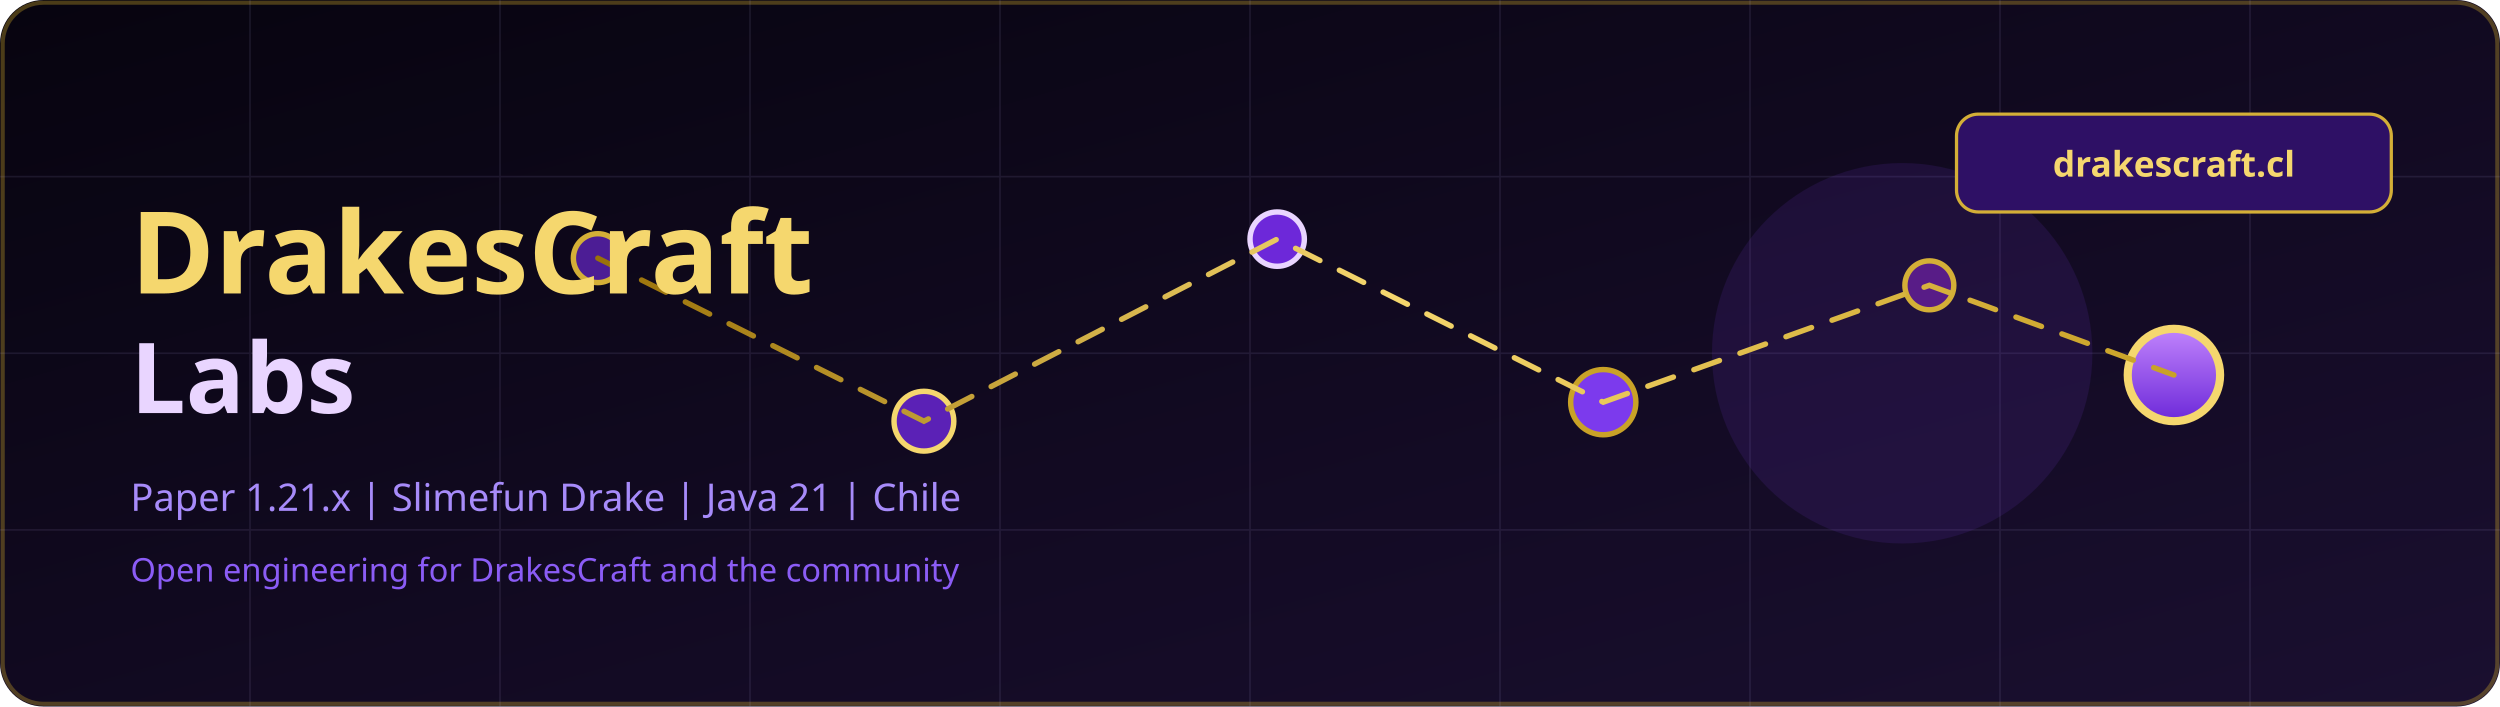
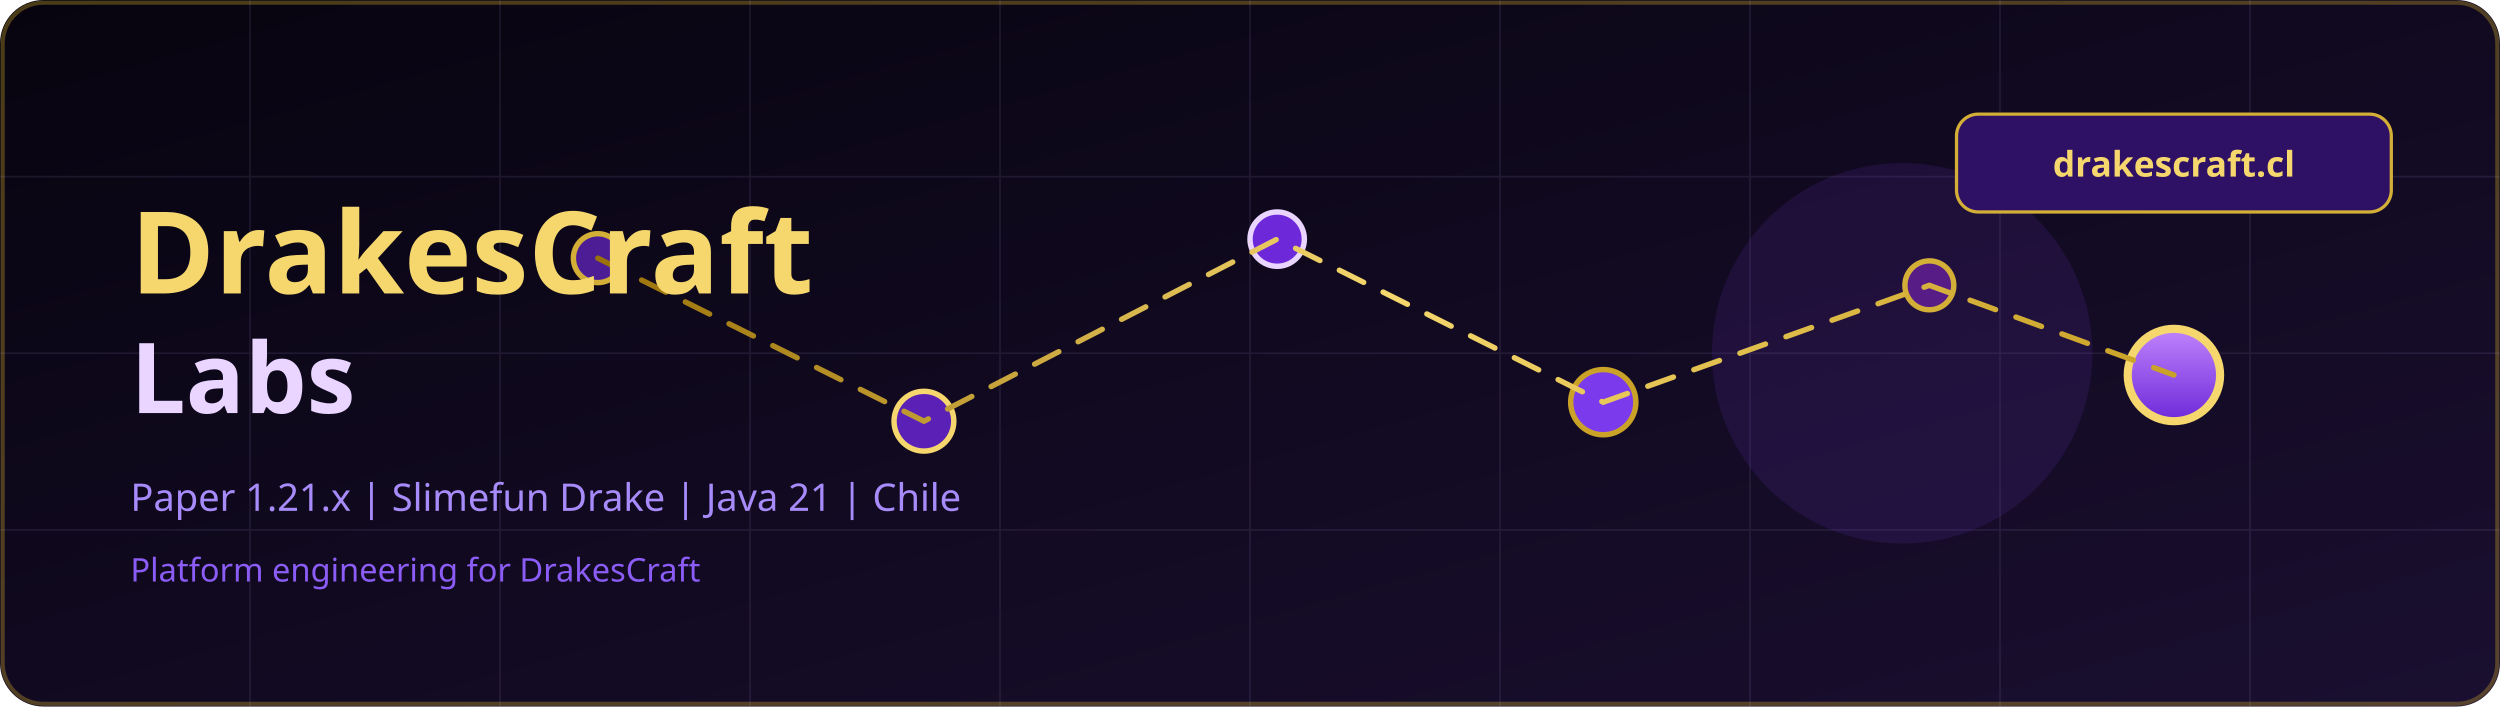
<svg xmlns="http://www.w3.org/2000/svg" width="920" height="260" viewBox="0 0 920 260" role="img" aria-label="DrakesCraft Labs">
  <defs>
    <linearGradient id="bg" x1="0" y1="0" x2="1" y2="1">
      <stop offset="0%" stop-color="#07040f" />
      <stop offset="55%" stop-color="#120a22" />
      <stop offset="100%" stop-color="#1a0f30" />
    </linearGradient>
    <linearGradient id="gold" x1="0" y1="0" x2="1" y2="0">
      <stop offset="0%" stop-color="#9a7209" />
      <stop offset="50%" stop-color="#f5d76e" />
      <stop offset="100%" stop-color="#c9a227" />
    </linearGradient>
    <linearGradient id="violet" x1="0" y1="0" x2="0" y2="1">
      <stop offset="0%" stop-color="#c084fc" />
      <stop offset="100%" stop-color="#6d28d9" />
    </linearGradient>
  </defs>
  <rect width="920" height="260" rx="16" fill="url(#bg)" />
  <rect x="1" y="1" width="918" height="258" rx="15" fill="none" stroke="#c9a227" stroke-width="1.5" opacity="0.35">
    <animate attributeName="opacity" values="0.25;0.55;0.25" dur="4s" repeatCount="indefinite" />
  </rect>
  <g opacity="0.1" stroke="#c4b5fd" stroke-width="0.6">
    <path d="M0 65H920M0 130H920M0 195H920" />
    <path d="M92 0V260M184 0V260M276 0V260M368 0V260M460 0V260M552 0V260M644 0V260M736 0V260M828 0V260" />
  </g>
  <circle cx="700" cy="130" r="70" fill="#7c3aed" opacity="0.12">
    <animate attributeName="r" values="62;78;62" dur="5s" repeatCount="indefinite" />
    <animate attributeName="opacity" values="0.08;0.2;0.08" dur="5s" repeatCount="indefinite" />
  </circle>
  <g>
    <circle cx="220" cy="95" r="9" fill="#4c1d95" stroke="#d4af37" stroke-width="2">
      <animate attributeName="opacity" values="0.7;1;0.7" dur="2.2s" repeatCount="indefinite" />
    </circle>
    <circle cx="340" cy="155" r="11" fill="#5b21b6" stroke="#f5d76e" stroke-width="2">
      <animate attributeName="opacity" values="0.6;1;0.6" dur="2.8s" repeatCount="indefinite" />
    </circle>
    <circle cx="470" cy="88" r="10" fill="#6d28d9" stroke="#e9d5ff" stroke-width="2">
      <animate attributeName="opacity" values="0.65;1;0.65" dur="2.5s" repeatCount="indefinite" />
    </circle>
    <circle cx="590" cy="148" r="12" fill="#7c3aed" stroke="#c9a227" stroke-width="2">
      <animate attributeName="opacity" values="0.7;1;0.7" dur="3s" repeatCount="indefinite" />
    </circle>
    <circle cx="710" cy="105" r="9" fill="#581c87" stroke="#d4af37" stroke-width="2">
      <animate attributeName="opacity" values="0.6;1;0.6" dur="2.4s" repeatCount="indefinite" />
    </circle>
    <circle cx="800" cy="138" r="17" fill="url(#violet)" stroke="#f5d76e" stroke-width="3">
      <animate attributeName="r" values="15;19;15" dur="3.5s" repeatCount="indefinite" />
    </circle>
    <path fill="none" stroke="url(#gold)" stroke-width="2" stroke-linecap="round" stroke-dasharray="10 8" d="M220 95L340 155L470 88L590 148L710 105L800 138">
      <animate attributeName="stroke-dashoffset" values="0;36;0" dur="2s" repeatCount="indefinite" />
    </path>
  </g>
  <text x="48" y="108" fill="#f5d76e" font-family="system-ui,sans-serif" font-size="42" font-weight="700">DrakesCraft</text>
  <text x="48" y="152" fill="#e9d5ff" font-family="system-ui,sans-serif" font-size="36" font-weight="600">Labs</text>
  <text x="48" y="188" fill="#a78bfa" font-family="system-ui,sans-serif" font-size="14">Paper 1.21.x | Slimefun Drake | Java 21 | Chile</text>
-   <text x="48" y="214" fill="#8b5cf6" font-family="system-ui,sans-serif" font-size="12">Open engineering for DrakesCraft and the community</text>
+   <text x="48" y="214" fill="#8b5cf6" font-family="system-ui,sans-serif" font-size="12">Platform engineering for DrakesCraft</text>
  <rect x="720" y="42" width="160" height="36" rx="8" fill="#2e1065" stroke="#d4af37" stroke-width="1.2" />
  <text x="800" y="65" fill="#f5d76e" font-family="system-ui,sans-serif" font-size="13" font-weight="600" text-anchor="middle">drakescraft.cl</text>
</svg>
